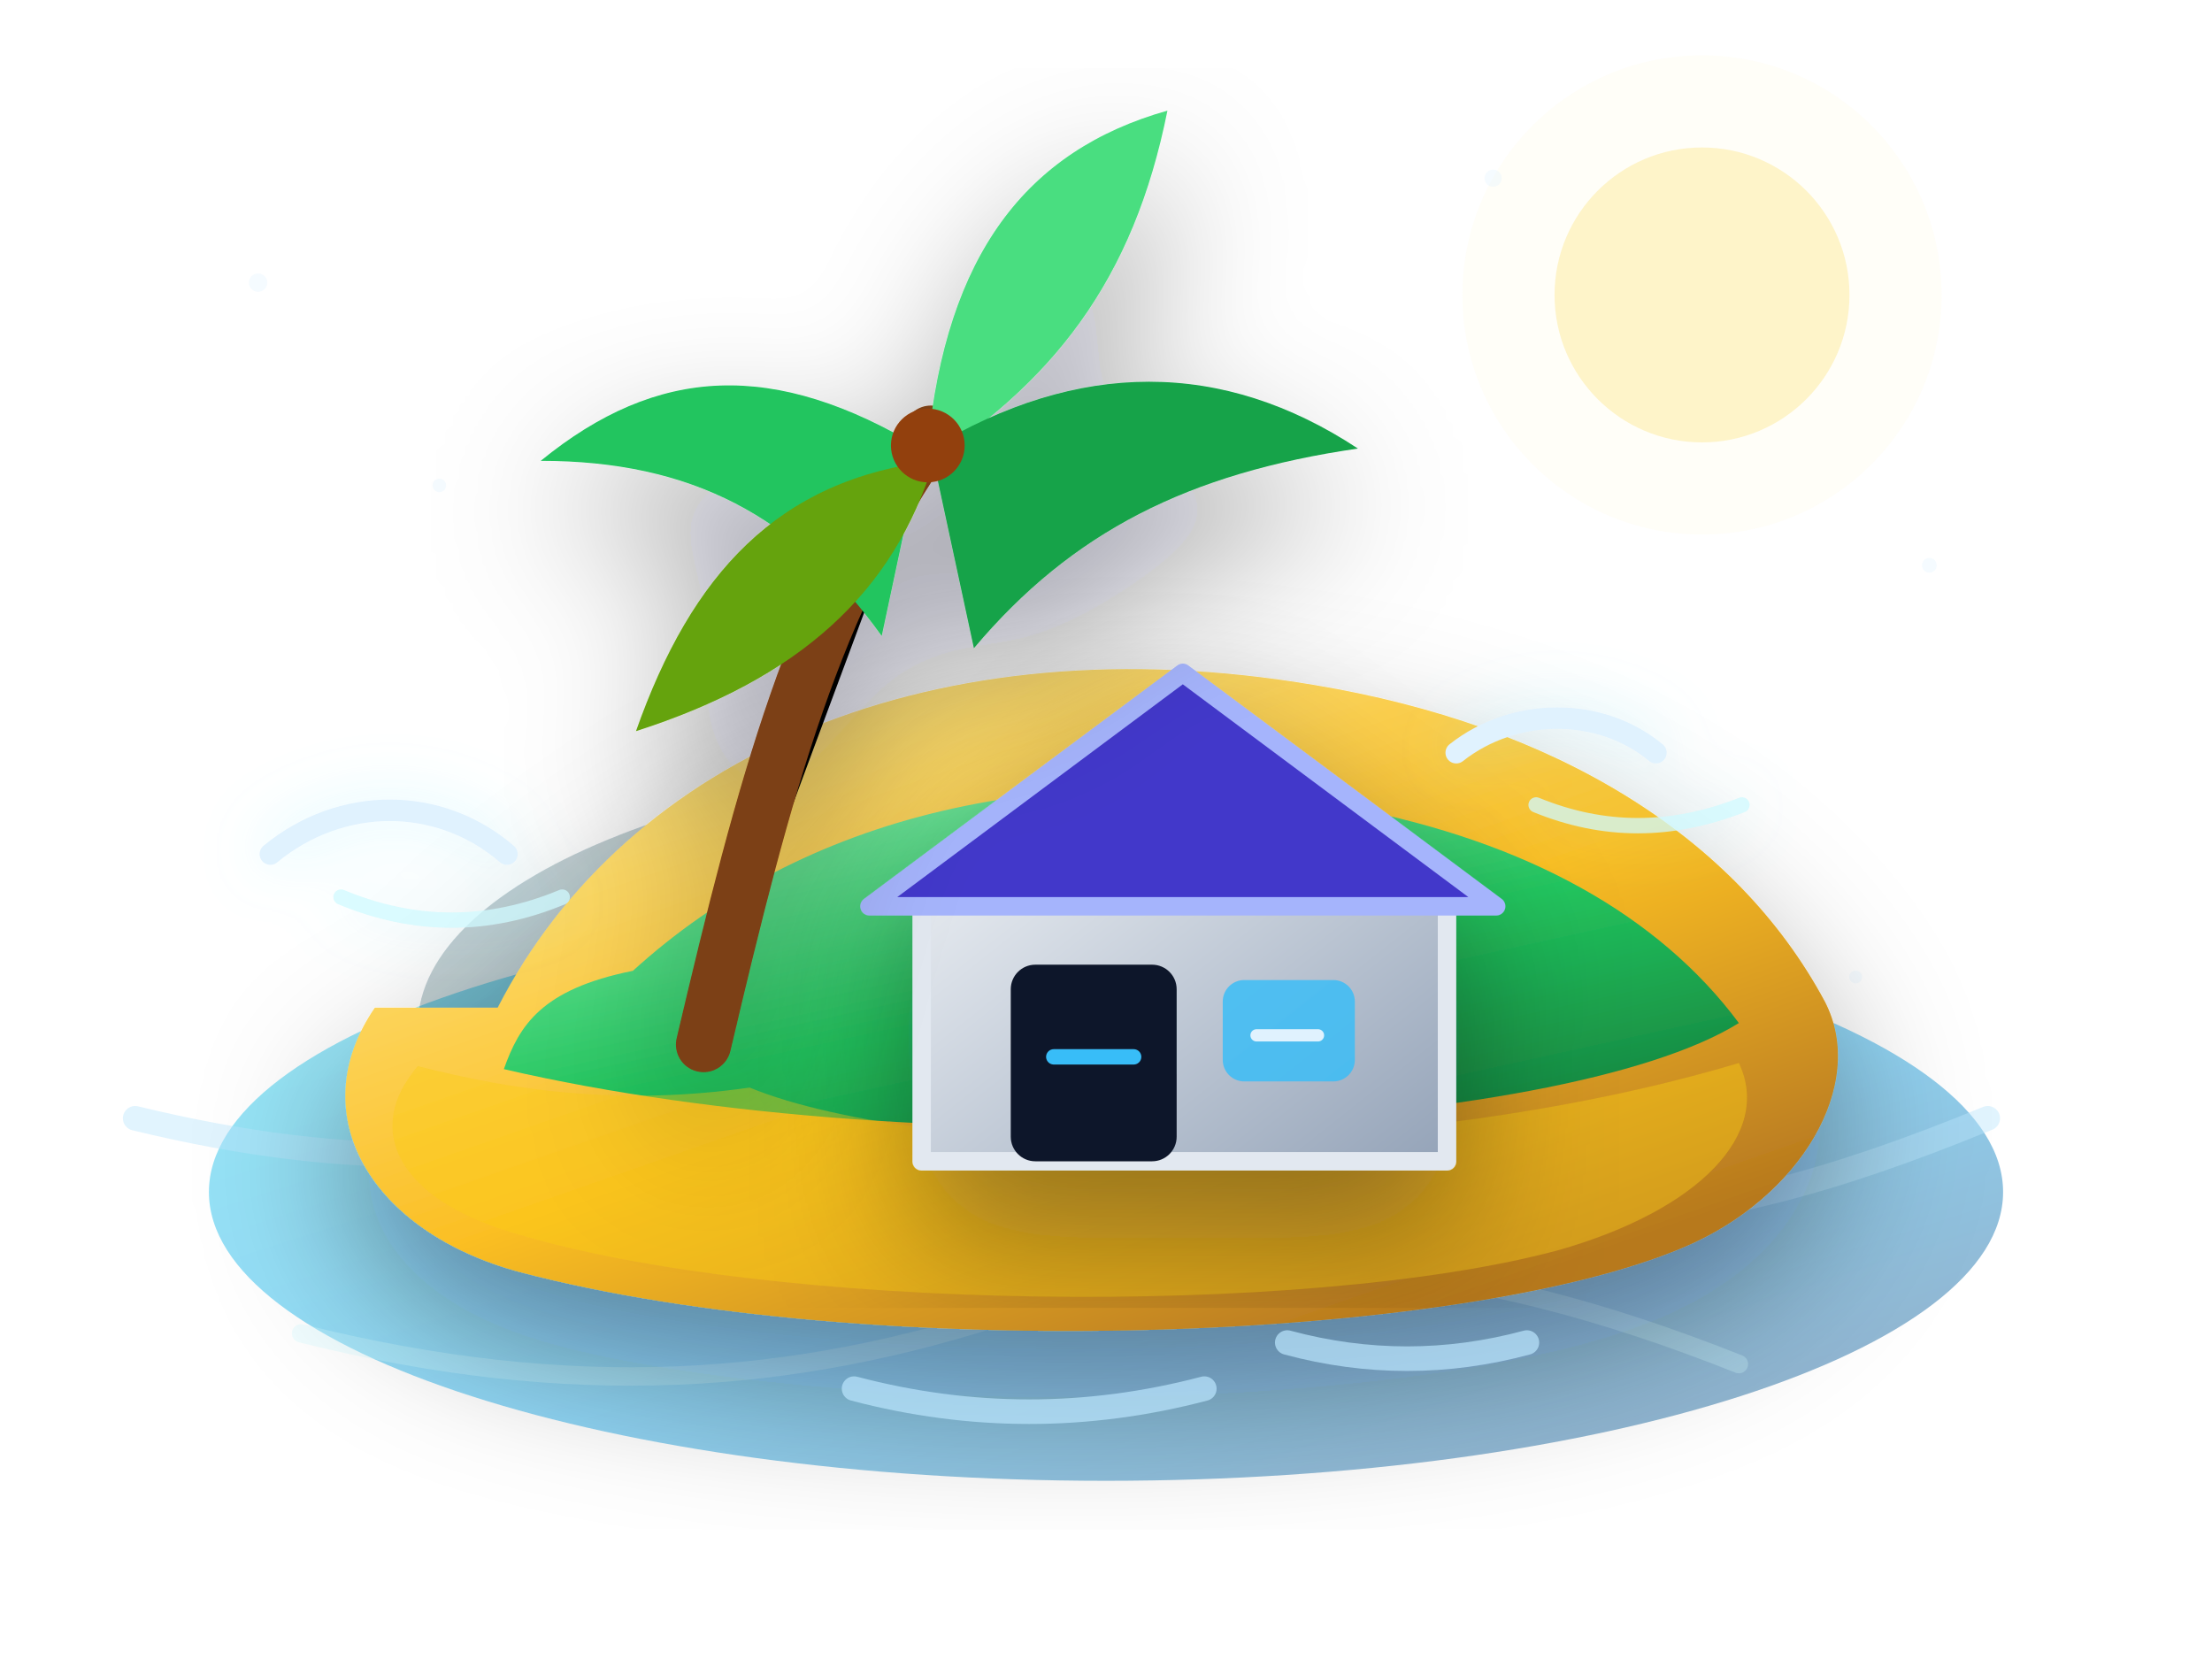
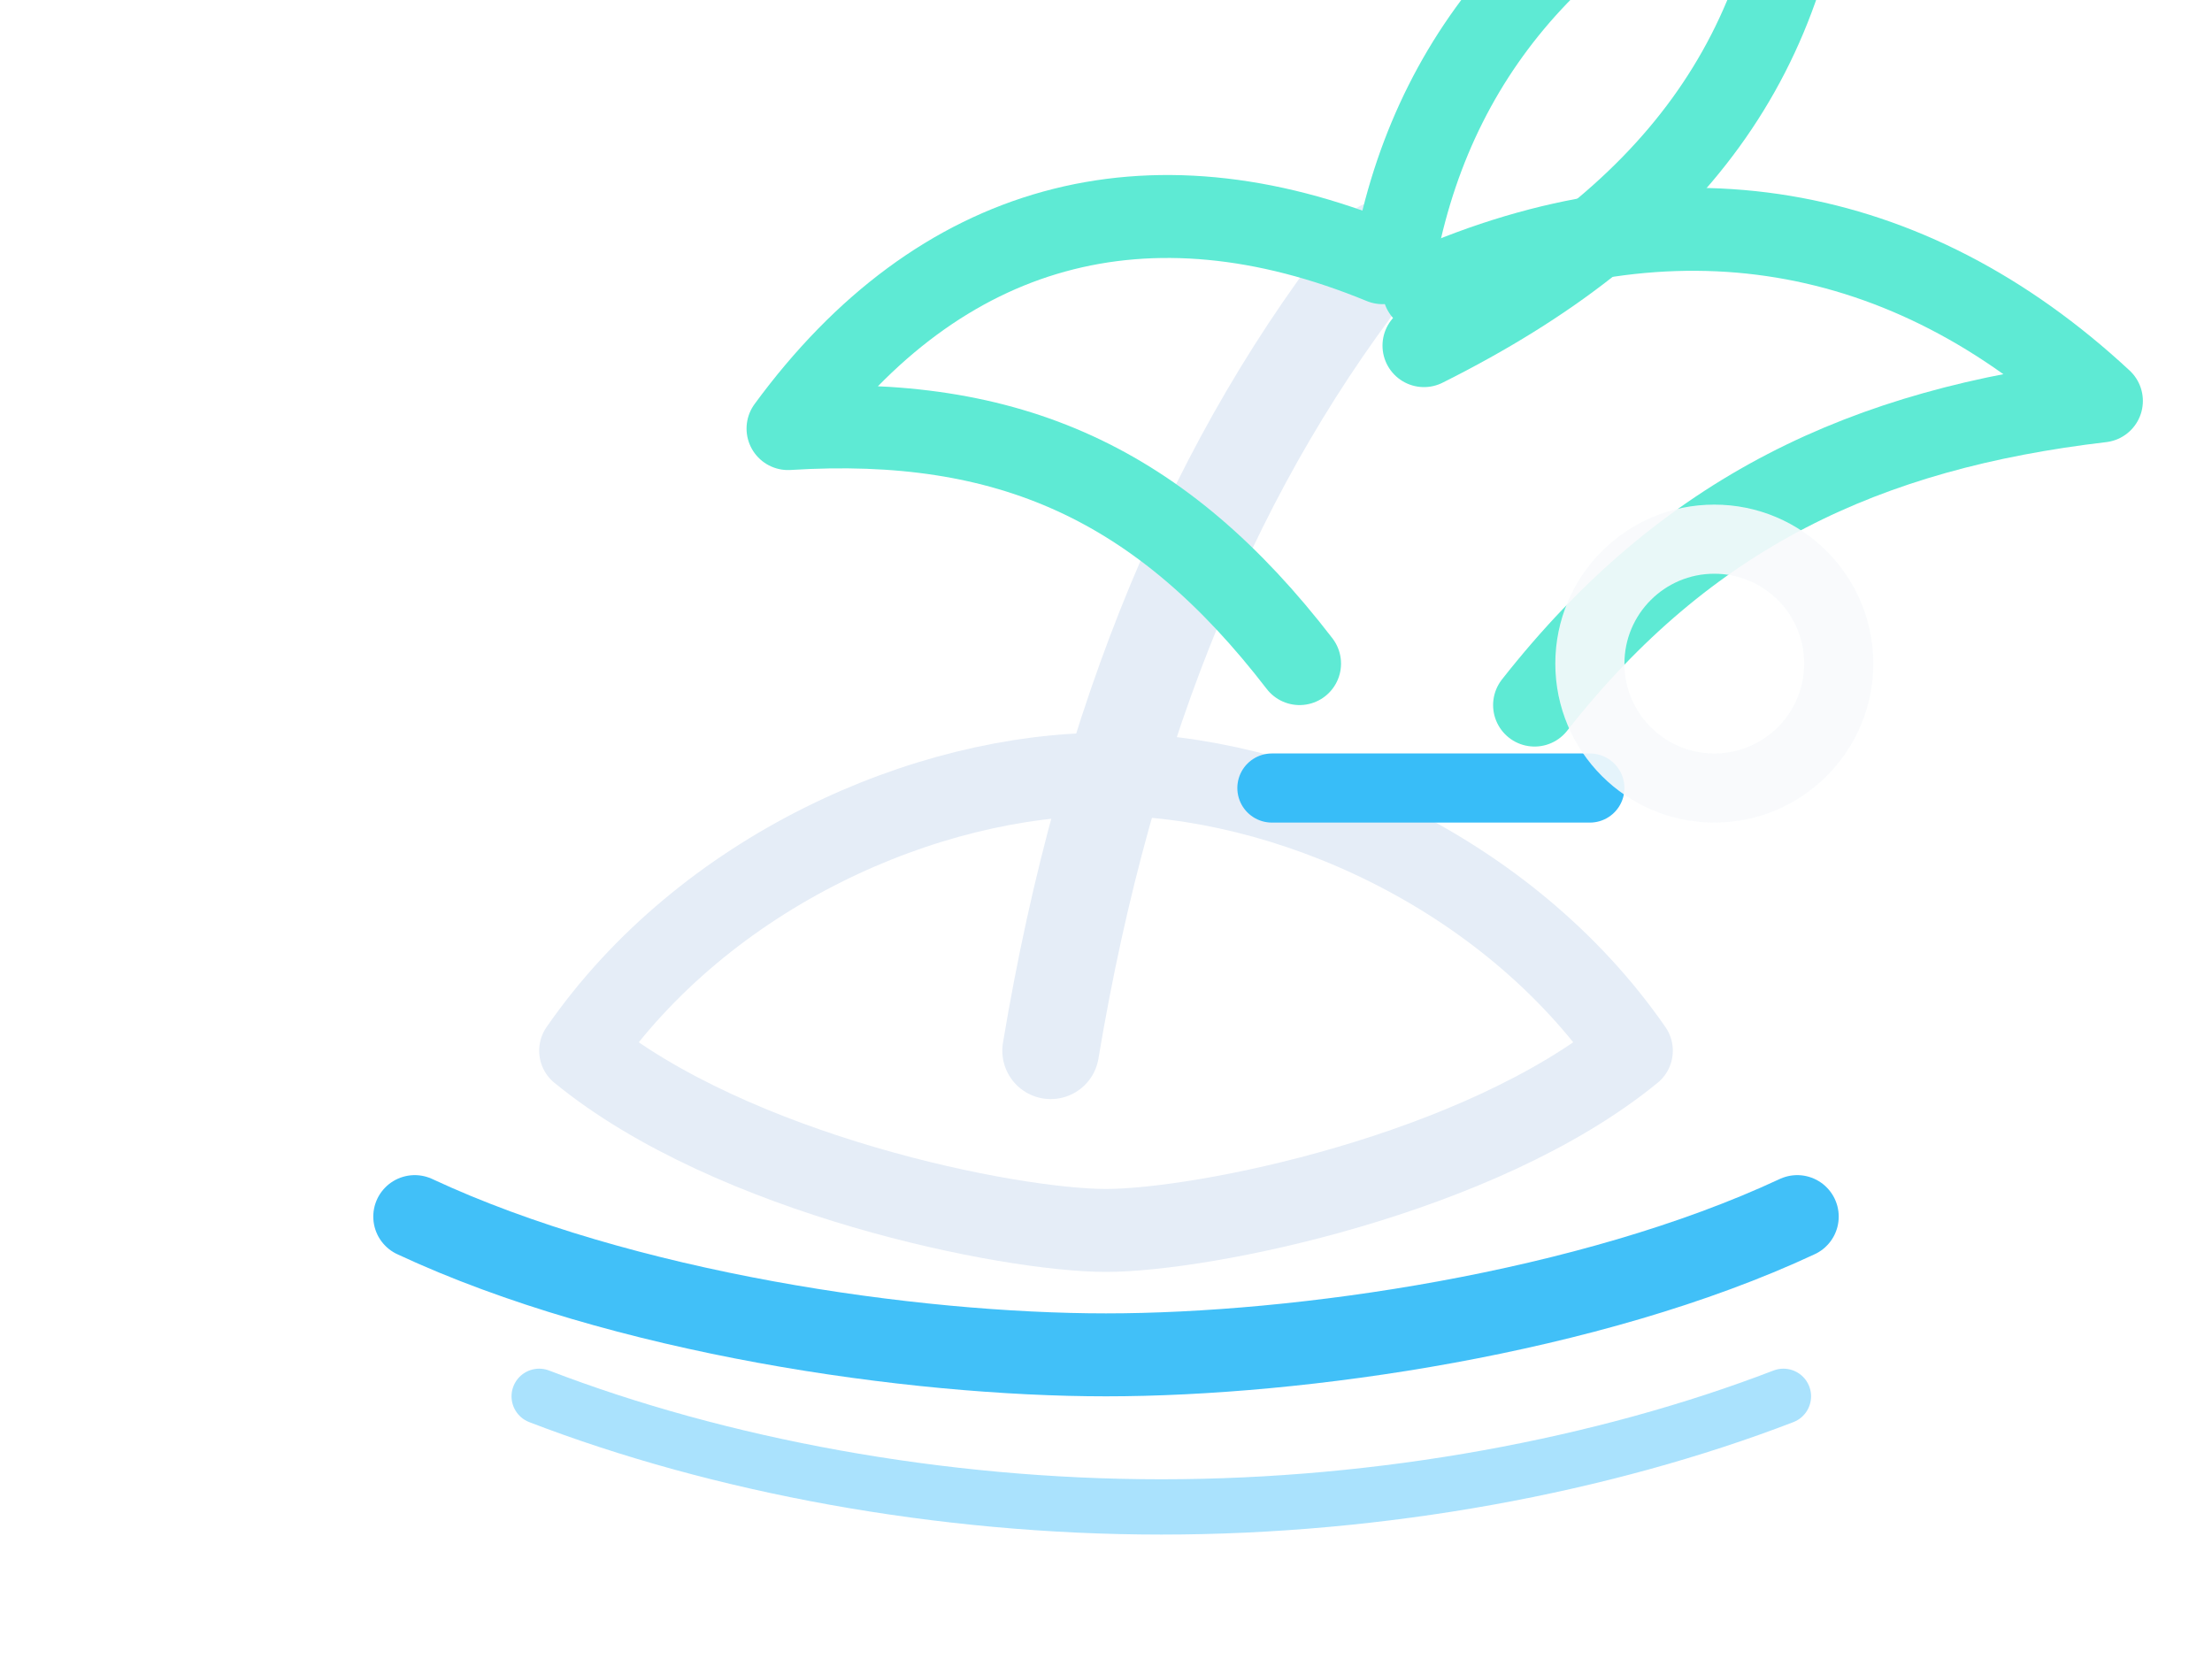
- <svg xmlns="http://www.w3.org/2000/svg" viewBox="0 0 720 540" role="img" aria-labelledby="title desc">
-   <defs>
-     <linearGradient id="sky" x1="0" y1="0" x2="0" y2="1">
-       <stop offset="0" stop-color="#38bdf8" />
-       <stop offset=".46" stop-color="#2563eb" />
-       <stop offset="1" stop-color="#0f172a" />
-     </linearGradient>
-     <linearGradient id="water" x1="0" y1="0" x2="1" y2="1">
-       <stop offset="0" stop-color="#22d3ee" />
-       <stop offset=".55" stop-color="#0ea5e9" />
-       <stop offset="1" stop-color="#0f3f78" />
-     </linearGradient>
-     <linearGradient id="sand" x1=".15" y1=".05" x2=".82" y2=".9">
-       <stop offset="0" stop-color="#fde68a" />
-       <stop offset=".55" stop-color="#fbbf24" />
-       <stop offset="1" stop-color="#b7791f" />
-     </linearGradient>
-     <linearGradient id="green" x1=".1" y1="0" x2=".9" y2="1">
-       <stop offset="0" stop-color="#86efac" />
-       <stop offset=".55" stop-color="#22c55e" />
-       <stop offset="1" stop-color="#15803d" />
-     </linearGradient>
-     <linearGradient id="hut" x1="0" y1="0" x2="1" y2="1">
-       <stop offset="0" stop-color="#f8fafc" />
-       <stop offset="1" stop-color="#94a3b8" />
-     </linearGradient>
-     <filter id="shadow" x="-30%" y="-30%" width="160%" height="160%">
-       <feDropShadow dx="0" dy="22" stdDeviation="24" flood-color="#020617" flood-opacity=".38" />
-     </filter>
-     <filter id="glow" x="-40%" y="-40%" width="180%" height="180%">
-       <feGaussianBlur stdDeviation="10" result="blur" />
-       <feColorMatrix in="blur" type="matrix" values="0 0 0 0 0.22 0 0 0 0 0.82 0 0 0 0 1 0 0 0 .34 0" />
-       <feMerge>
-         <feMergeNode />
-         <feMergeNode in="SourceGraphic" />
-       </feMerge>
-     </filter>
-   </defs>
-   <circle cx="554" cy="96" r="48" fill="#fef3c7" opacity=".94" />
-   <circle cx="554" cy="96" r="78" fill="#fef3c7" opacity=".12" />
-   <g opacity=".32" fill="#e0f2fe">
-     <circle cx="84" cy="92" r="3" />
-     <circle cx="143" cy="158" r="2.2" />
-     <circle cx="628" cy="184" r="2.4" />
-     <circle cx="486" cy="58" r="2.8" />
-     <circle cx="604" cy="318" r="2.1" />
-   </g>
-   <ellipse cx="360" cy="388" rx="292" ry="94" fill="url(#water)" opacity=".46" />
-   <path d="M44 364c70 17 128 16 189-5 63-21 112-17 178 12 77 34 134 35 236-7" fill="none" stroke="#bae6fd" stroke-width="8" stroke-linecap="round" opacity=".44" />
-   <path d="M98 434c88 22 160 17 232-7 75-25 148-18 236 17" fill="none" stroke="#cffafe" stroke-width="6" stroke-linecap="round" opacity=".32" />
-   <g filter="url(#shadow)">
-     <ellipse cx="360" cy="334" rx="224" ry="88" fill="#083344" opacity=".24" />
-     <path d="M162 328c42-82 142-126 266-105 78 13 137 49 166 103 14 27-8 64-46 80-73 31-265 38-379 8-48-13-71-51-47-86Z" fill="url(#sand)" />
-     <path d="M206 316c55-50 135-71 234-53 57 11 100 35 126 70-58 36-264 47-402 15 5-14 12-26 42-32Z" fill="url(#green)" />
-     <path d="M244 354c59 24 212 25 322-8 11 23-13 48-59 61-82 22-257 20-341-6-36-11-48-33-30-54 31 8 66 13 108 7Z" fill="#facc15" opacity=".42" />
-   </g>
-   <g filter="url(#shadow)">
-     <path d="M385 242l86 52v84H300v-84Z" fill="url(#hut)" stroke="#e2e8f0" stroke-width="6" stroke-linejoin="round" />
-     <path d="M283 295l102-76 102 76Z" fill="#4338ca" stroke="#a5b4fc" stroke-width="6" stroke-linejoin="round" />
-     <rect x="329" y="314" width="54" height="64" rx="8" fill="#0f172a" />
-     <rect x="398" y="319" width="43" height="33" rx="7" fill="#38bdf8" opacity=".82" />
-     <path d="M343 344h26" stroke="#38bdf8" stroke-width="5" stroke-linecap="round" />
-     <path d="M409 337h20" stroke="#e0f2fe" stroke-width="4" stroke-linecap="round" />
-   </g>
-   <g filter="url(#shadow)">
-     <path d="M229 340c20-85 36-145 74-199" stroke="#7c3f14" stroke-width="18" stroke-linecap="round" />
-     <path d="M300 146c-48-29-86-27-124 4 49 0 83 18 111 57Z" fill="#22c55e" />
-     <path d="M302 145c6-62 32-96 78-109-11 55-37 89-82 117Z" fill="#4ade80" />
-     <path d="M303 146c48-29 95-29 139 0-55 8-93 27-125 65Z" fill="#16a34a" />
-     <path d="M304 150c-13 43-44 71-97 88 18-51 46-82 97-88Z" fill="#65a30d" />
-     <circle cx="302" cy="145" r="12" fill="#92400e" />
-   </g>
-   <g filter="url(#glow)">
-     <path d="M165 278c-22-19-54-19-77 0" fill="none" stroke="#e0f2fe" stroke-width="7" stroke-linecap="round" />
-     <path d="M539 245c-18-15-46-15-65 0" fill="none" stroke="#e0f2fe" stroke-width="7" stroke-linecap="round" />
-     <path d="M111 292c24 10 48 10 72 0" fill="none" stroke="#cffafe" stroke-width="5" stroke-linecap="round" opacity=".75" />
-     <path d="M500 262c22 9 44 9 67 0" fill="none" stroke="#cffafe" stroke-width="5" stroke-linecap="round" opacity=".75" />
-   </g>
-   <g fill="none" stroke="#bae6fd" stroke-width="8" stroke-linecap="round" opacity=".7">
-     <path d="M278 452c38 10 76 10 114 0" />
-     <path d="M419 437c26 7 52 7 78 0" />
+ <svg xmlns="http://www.w3.org/2000/svg" viewBox="0 0 160 120" role="img" aria-labelledby="title desc">
+   <g fill="none" stroke-linecap="round" stroke-linejoin="round">
+     <path d="M30 88c15 7 36 10 50 10s35-3 50-10" stroke="#38bdf8" stroke-width="6" opacity=".95" />
+     <path d="M42 76c9-13 25-20 38-20s29 7 38 20c-11 9-31 13-38 13s-27-4-38-13Z" stroke="#e5edf7" stroke-width="6" />
+     <path d="M76 76c4-24 12-43 24-58" stroke="#e5edf7" stroke-width="7" />
+     <path d="M100 19c-17-7-32-3-43 12 16-1 27 4 37 17" stroke="#5eead4" stroke-width="6" />
+     <path d="M101 18c3-15 13-26 30-32-1 18-10 30-28 39" stroke="#5eead4" stroke-width="6" />
+     <path d="M103 21c18-8 35-5 49 8-17 2-30 8-41 22" stroke="#5eead4" stroke-width="6" />
+     <path d="M92 57h23" stroke="#38bdf8" stroke-width="5" />
+     <circle cx="124" cy="48" r="9" stroke="#f8fafc" stroke-width="5" opacity=".9" />
+     <path d="M39 101c13 5 29 8 45 8s32-3 45-8" stroke="#7dd3fc" stroke-width="4" opacity=".65" />
  </g>
</svg>
